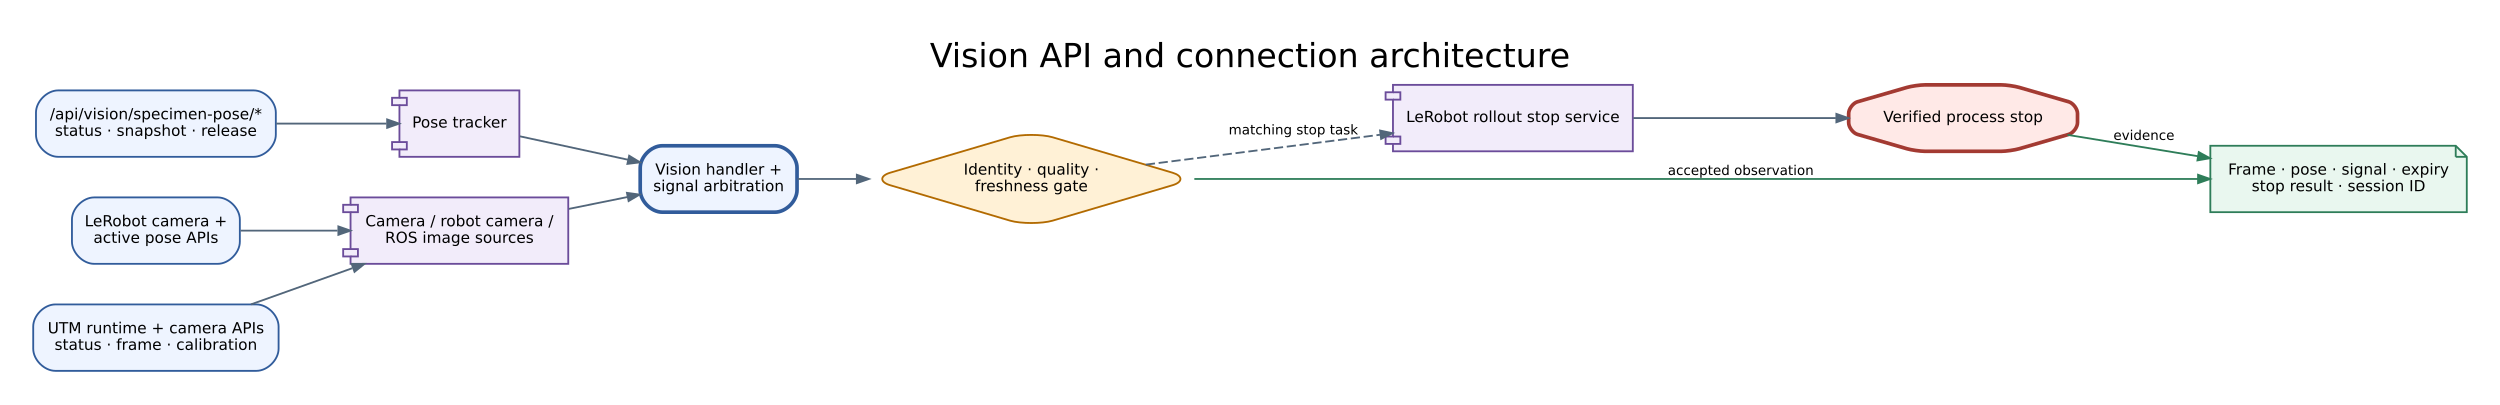
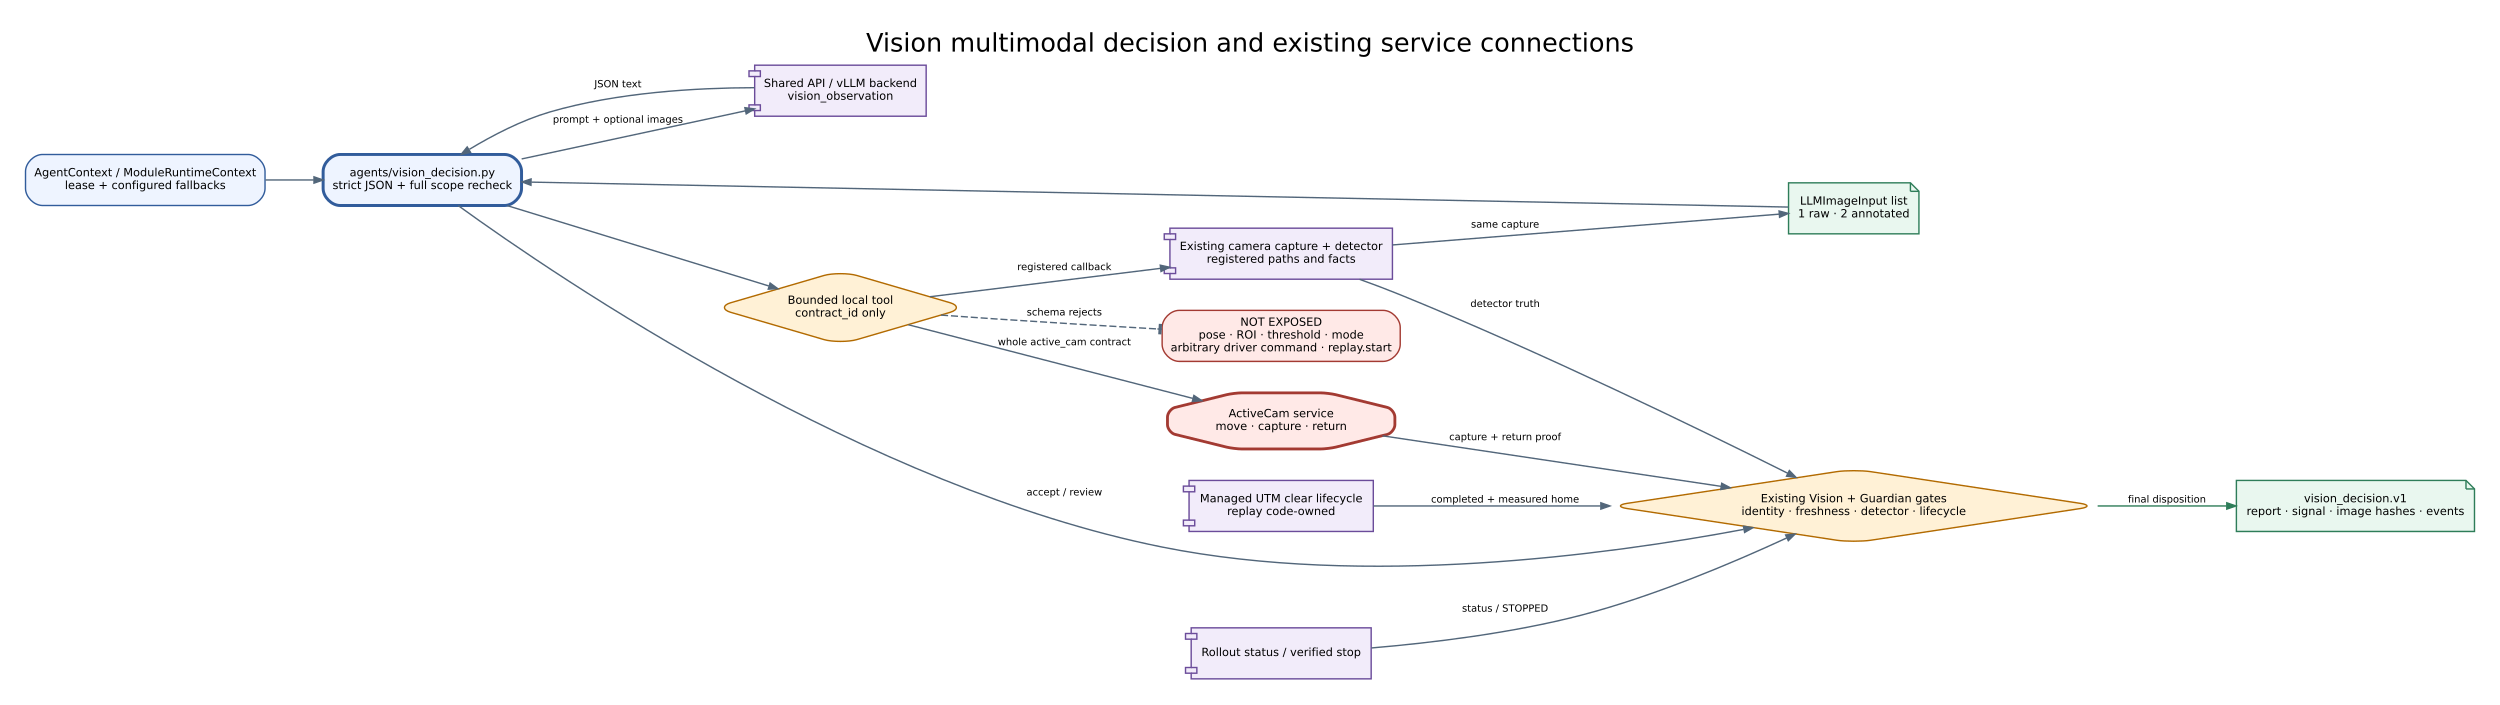
- <svg xmlns="http://www.w3.org/2000/svg" width="1355pt" height="219pt" viewBox="0.00 0.00 1355.02 219.00">
-   <g id="graph0" class="graph" transform="scale(1 1) rotate(0) translate(18 201)">
-     <text text-anchor="middle" x="659.51" y="-164.6" font-family="DejaVu Sans" font-size="18.00">Vision API and connection architecture</text>
+ <svg xmlns="http://www.w3.org/2000/svg" width="1764pt" height="497pt" viewBox="0.00 0.00 1764.00 497.00">
+   <g id="graph0" class="graph" transform="scale(1 1) rotate(0) translate(18 479)">
+     <text text-anchor="middle" x="864" y="-442.6" font-family="DejaVu Sans" font-size="18.00">Vision multimodal decision and existing service connections</text>
    <g id="node1" class="node">
-       <path fill="#eef4ff" stroke="#315c9b" d="M119.5,-152C119.5,-152 13.5,-152 13.5,-152 7.5,-152 1.5,-146 1.5,-140 1.5,-140 1.5,-128 1.5,-128 1.5,-122 7.5,-116 13.5,-116 13.5,-116 119.5,-116 119.5,-116 125.5,-116 131.5,-122 131.5,-128 131.5,-128 131.5,-140 131.5,-140 131.5,-146 125.5,-152 119.5,-152" />
-       <text text-anchor="middle" x="66.5" y="-136.36" font-family="DejaVu Sans" font-size="8.30">/api/vision/specimen-pose/*</text>
-       <text text-anchor="middle" x="66.5" y="-127.36" font-family="DejaVu Sans" font-size="8.30">status · snapshot · release</text>
+       <path fill="#eef4ff" stroke="#315c9b" d="M157,-370C157,-370 12,-370 12,-370 6,-370 0,-364 0,-358 0,-358 0,-346 0,-346 0,-340 6,-334 12,-334 12,-334 157,-334 157,-334 163,-334 169,-340 169,-346 169,-346 169,-358 169,-358 169,-364 163,-370 157,-370" />
+       <text text-anchor="middle" x="84.5" y="-354.6" font-family="DejaVu Sans" font-size="8.00">AgentContext / ModuleRuntimeContext</text>
+       <text text-anchor="middle" x="84.5" y="-345.6" font-family="DejaVu Sans" font-size="8.00">lease + configured fallbacks</text>
+     </g>
+     <g id="node2" class="node">
+       <path fill="#eef4ff" stroke="#315c9b" stroke-width="2.1" d="M338,-370C338,-370 222,-370 222,-370 216,-370 210,-364 210,-358 210,-358 210,-346 210,-346 210,-340 216,-334 222,-334 222,-334 338,-334 338,-334 344,-334 350,-340 350,-346 350,-346 350,-358 350,-358 350,-364 344,-370 338,-370" />
+       <text text-anchor="middle" x="280" y="-354.6" font-family="DejaVu Sans" font-size="8.00">agents/vision_decision.py</text>
+       <text text-anchor="middle" x="280" y="-345.6" font-family="DejaVu Sans" font-size="8.00">strict JSON + full scope recheck</text>
+     </g>
+     <g id="edge1" class="edge">
+       <path fill="none" stroke="#52667a" d="M169.25,-352C180.6,-352 192.2,-352 203.4,-352" />
+       <polygon fill="#52667a" stroke="#52667a" points="203.55,-354.24 209.95,-352 203.55,-349.76 203.55,-354.24" />
    </g>
    <g id="node4" class="node">
-       <polygon fill="#f2ecfa" stroke="#6b4c9a" points="263.5,-152 198.5,-152 198.5,-148 194.5,-148 194.5,-144 198.5,-144 198.5,-124 194.5,-124 194.5,-120 198.5,-120 198.5,-116 263.5,-116 263.5,-152" />
-       <polyline fill="none" stroke="#6b4c9a" points="198.5,-148 202.5,-148 202.5,-144 198.5,-144 " />
-       <polyline fill="none" stroke="#6b4c9a" points="198.5,-124 202.5,-124 202.5,-120 198.5,-120 " />
-       <text text-anchor="middle" x="231" y="-131.86" font-family="DejaVu Sans" font-size="8.30">Pose tracker</text>
+       <polygon fill="#f2ecfa" stroke="#6b4c9a" points="635.5,-433 514.5,-433 514.5,-429 510.5,-429 510.5,-425 514.5,-425 514.5,-405 510.5,-405 510.5,-401 514.5,-401 514.5,-397 635.5,-397 635.5,-433" />
+       <polyline fill="none" stroke="#6b4c9a" points="514.5,-429 518.5,-429 518.5,-425 514.5,-425 " />
+       <polyline fill="none" stroke="#6b4c9a" points="514.5,-405 518.5,-405 518.5,-401 514.5,-401 " />
+       <text text-anchor="middle" x="575" y="-417.6" font-family="DejaVu Sans" font-size="8.00">Shared API / vLLM backend</text>
+       <text text-anchor="middle" x="575" y="-408.6" font-family="DejaVu Sans" font-size="8.00">vision_observation</text>
    </g>
-     <g id="edge1" class="edge">
-       <path fill="none" stroke="#52667a" d="M131.72,-134C151.93,-134 173.61,-134 191.45,-134" />
-       <polygon fill="#52667a" stroke="#52667a" points="191.84,-136.28 198.34,-134 191.84,-131.73 191.84,-136.28" />
-     </g>
-     <g id="node2" class="node">
-       <path fill="#eef4ff" stroke="#315c9b" d="M100,-94C100,-94 33,-94 33,-94 27,-94 21,-88 21,-82 21,-82 21,-70 21,-70 21,-64 27,-58 33,-58 33,-58 100,-58 100,-58 106,-58 112,-64 112,-70 112,-70 112,-82 112,-82 112,-88 106,-94 100,-94" />
-       <text text-anchor="middle" x="66.5" y="-78.36" font-family="DejaVu Sans" font-size="8.30">LeRobot camera +</text>
-       <text text-anchor="middle" x="66.5" y="-69.36" font-family="DejaVu Sans" font-size="8.30">active pose APIs</text>
+     <g id="edge4" class="edge">
+       <path fill="none" stroke="#52667a" d="M350.07,-366.85C397.73,-377.1 460.75,-390.65 507.79,-400.76" />
+       <polygon fill="#52667a" stroke="#52667a" points="507.59,-403.01 514.32,-402.17 508.53,-398.63 507.59,-403.01" />
+       <text text-anchor="middle" x="418" y="-392.4" font-family="DejaVu Sans" font-size="7.00">prompt + optional images</text>
    </g>
    <g id="node5" class="node">
-       <polygon fill="#f2ecfa" stroke="#6b4c9a" points="290,-94 172,-94 172,-90 168,-90 168,-86 172,-86 172,-66 168,-66 168,-62 172,-62 172,-58 290,-58 290,-94" />
-       <polyline fill="none" stroke="#6b4c9a" points="172,-90 176,-90 176,-86 172,-86 " />
-       <polyline fill="none" stroke="#6b4c9a" points="172,-66 176,-66 176,-62 172,-62 " />
-       <text text-anchor="middle" x="231" y="-78.36" font-family="DejaVu Sans" font-size="8.30">Camera / robot camera /</text>
-       <text text-anchor="middle" x="231" y="-69.36" font-family="DejaVu Sans" font-size="8.30">ROS image sources</text>
+       <path fill="#fff1d6" stroke="#b26a00" d="M563.48,-284.64C563.48,-284.64 497.52,-265.36 497.52,-265.36 491.76,-263.68 491.76,-260.32 497.52,-258.64 497.52,-258.64 563.48,-239.36 563.48,-239.36 569.24,-237.68 580.76,-237.68 586.52,-239.36 586.52,-239.36 652.48,-258.64 652.48,-258.64 658.24,-260.32 658.24,-263.68 652.48,-265.36 652.48,-265.36 586.52,-284.64 586.52,-284.64 580.76,-286.32 569.24,-286.32 563.48,-284.64" />
+       <text text-anchor="middle" x="575" y="-264.6" font-family="DejaVu Sans" font-size="8.00">Bounded local tool</text>
+       <text text-anchor="middle" x="575" y="-255.6" font-family="DejaVu Sans" font-size="8.00">contract_id only</text>
+     </g>
+     <g id="edge6" class="edge">
+       <path fill="none" stroke="#52667a" d="M339.94,-333.9C394.11,-317.26 473.5,-292.87 524.47,-277.21" />
+       <polygon fill="#52667a" stroke="#52667a" points="525.39,-279.28 530.85,-275.26 524.07,-274.99 525.39,-279.28" />
+     </g>
+     <g id="node10" class="node">
+       <path fill="#fff1d6" stroke="#b26a00" d="M1278.13,-146.21C1278.13,-146.21 1129.87,-123.79 1129.87,-123.79 1123.93,-122.9 1123.93,-121.1 1129.87,-120.21 1129.87,-120.21 1278.13,-97.79 1278.13,-97.79 1284.07,-96.9 1295.93,-96.9 1301.87,-97.79 1301.87,-97.79 1450.13,-120.21 1450.13,-120.21 1456.07,-121.1 1456.07,-122.9 1450.13,-123.79 1450.13,-123.79 1301.87,-146.21 1301.87,-146.21 1295.93,-147.1 1284.07,-147.1 1278.13,-146.21" />
+       <text text-anchor="middle" x="1290" y="-124.6" font-family="DejaVu Sans" font-size="8.00">Existing Vision + Guardian gates</text>
+       <text text-anchor="middle" x="1290" y="-115.6" font-family="DejaVu Sans" font-size="8.00">identity · freshness · detector · lifecycle</text>
+     </g>
+     <g id="edge13" class="edge">
+       <path fill="none" stroke="#52667a" d="M305.27,-333.96C376.67,-282.27 594.01,-134.69 802,-93 944.88,-64.36 1115.67,-87.31 1212.33,-105.45" />
+       <polygon fill="#52667a" stroke="#52667a" points="1212.16,-107.7 1218.87,-106.69 1213,-103.3 1212.16,-107.7" />
+       <text text-anchor="middle" x="733" y="-129.4" font-family="DejaVu Sans" font-size="7.00">accept / review</text>
+     </g>
+     <g id="node3" class="node">
+       <polygon fill="#e9f7ef" stroke="#2e7d59" points="1330,-350 1244,-350 1244,-314 1336,-314 1336,-344 1330,-350" />
+       <polyline fill="none" stroke="#2e7d59" points="1330,-350 1330,-344 " />
+       <polyline fill="none" stroke="#2e7d59" points="1336,-344 1330,-344 " />
+       <text text-anchor="middle" x="1290" y="-334.6" font-family="DejaVu Sans" font-size="8.00">LLMImageInput list</text>
+       <text text-anchor="middle" x="1290" y="-325.6" font-family="DejaVu Sans" font-size="8.00">1 raw · 2 annotated</text>
    </g>
    <g id="edge3" class="edge">
-       <path fill="none" stroke="#52667a" d="M112.33,-76C128.59,-76 147.3,-76 164.94,-76" />
-       <polygon fill="#52667a" stroke="#52667a" points="165.4,-78.28 171.9,-76 165.4,-73.73 165.4,-78.28" />
+       <path fill="none" stroke="#52667a" d="M1244,-332.89C1086.01,-336.03 555.54,-346.55 356.92,-350.49" />
+       <polygon fill="#52667a" stroke="#52667a" points="356.64,-348.26 350.28,-350.63 356.73,-352.74 356.64,-348.26" />
    </g>
-     <g id="node3" class="node">
-       <path fill="#eef4ff" stroke="#315c9b" d="M121,-36C121,-36 12,-36 12,-36 6,-36 0,-30 0,-24 0,-24 0,-12 0,-12 0,-6 6,0 12,0 12,0 121,0 121,0 127,0 133,-6 133,-12 133,-12 133,-24 133,-24 133,-30 127,-36 121,-36" />
-       <text text-anchor="middle" x="66.5" y="-20.36" font-family="DejaVu Sans" font-size="8.30">UTM runtime + camera APIs</text>
-       <text text-anchor="middle" x="66.5" y="-11.36" font-family="DejaVu Sans" font-size="8.30">status · frame · calibration</text>
-     </g>
-     <g id="edge4" class="edge">
-       <path fill="none" stroke="#52667a" d="M118.03,-36.03C135.45,-42.25 155.09,-49.26 172.99,-55.65" />
-       <polygon fill="#52667a" stroke="#52667a" points="172.62,-57.94 179.51,-57.98 174.15,-53.65 172.62,-57.94" />
+     <g id="edge5" class="edge">
+       <path fill="none" stroke="#52667a" d="M514.36,-417.13C473.05,-417.04 417.21,-413.78 370,-400 350.04,-394.17 329.49,-383.46 313.18,-373.63" />
+       <polygon fill="#52667a" stroke="#52667a" points="314,-371.51 307.37,-370.06 311.65,-375.32 314,-371.51" />
+       <text text-anchor="middle" x="418" y="-417.4" font-family="DejaVu Sans" font-size="7.00">JSON text</text>
    </g>
    <g id="node6" class="node">
-       <path fill="#eef4ff" stroke="#315c9b" stroke-width="2" d="M402,-122C402,-122 341,-122 341,-122 335,-122 329,-116 329,-110 329,-110 329,-98 329,-98 329,-92 335,-86 341,-86 341,-86 402,-86 402,-86 408,-86 414,-92 414,-98 414,-98 414,-110 414,-110 414,-116 408,-122 402,-122" />
-       <text text-anchor="middle" x="371.5" y="-106.36" font-family="DejaVu Sans" font-size="8.30">Vision handler +</text>
-       <text text-anchor="middle" x="371.5" y="-97.36" font-family="DejaVu Sans" font-size="8.30">signal arbitration</text>
+       <polygon fill="#f2ecfa" stroke="#6b4c9a" points="964.5,-318 807.5,-318 807.5,-314 803.5,-314 803.5,-310 807.5,-310 807.5,-290 803.5,-290 803.5,-286 807.5,-286 807.5,-282 964.5,-282 964.5,-318" />
+       <polyline fill="none" stroke="#6b4c9a" points="807.5,-314 811.5,-314 811.5,-310 807.5,-310 " />
+       <polyline fill="none" stroke="#6b4c9a" points="807.5,-290 811.5,-290 811.5,-286 807.5,-286 " />
+       <text text-anchor="middle" x="886" y="-302.6" font-family="DejaVu Sans" font-size="8.00">Existing camera capture + detector</text>
+       <text text-anchor="middle" x="886" y="-293.6" font-family="DejaVu Sans" font-size="8.00">registered paths and facts</text>
+     </g>
+     <g id="edge7" class="edge">
+       <path fill="none" stroke="#52667a" d="M638.16,-269.64C684.89,-275.39 749.42,-283.33 800.79,-289.64" />
+       <polygon fill="#52667a" stroke="#52667a" points="800.68,-291.89 807.3,-290.44 801.22,-287.44 800.68,-291.89" />
+       <text text-anchor="middle" x="733" y="-288.4" font-family="DejaVu Sans" font-size="7.00">registered callback</text>
+     </g>
+     <g id="node7" class="node">
+       <path fill="#ffe9e7" stroke="#a33a32" stroke-width="2" d="M966.23,-179.27C966.23,-179.27 966.23,-184.73 966.23,-184.73 966.23,-187.47 963.57,-190.86 960.92,-191.51 960.92,-191.51 924.54,-200.49 924.54,-200.49 921.89,-201.14 916.5,-201.8 913.76,-201.8 913.76,-201.8 858.24,-201.8 858.24,-201.8 855.5,-201.8 850.11,-201.14 847.46,-200.49 847.46,-200.49 811.08,-191.51 811.08,-191.51 808.43,-190.86 805.77,-187.47 805.77,-184.73 805.77,-184.73 805.77,-179.27 805.77,-179.27 805.77,-176.53 808.43,-173.14 811.08,-172.49 811.08,-172.49 847.46,-163.51 847.46,-163.51 850.11,-162.86 855.5,-162.2 858.24,-162.2 858.24,-162.2 913.76,-162.2 913.76,-162.2 916.5,-162.2 921.89,-162.86 924.54,-163.51 924.54,-163.51 960.92,-172.49 960.92,-172.49 963.57,-173.14 966.23,-176.53 966.23,-179.27" />
+       <text text-anchor="middle" x="886" y="-184.6" font-family="DejaVu Sans" font-size="8.00">ActiveCam service</text>
+       <text text-anchor="middle" x="886" y="-175.6" font-family="DejaVu Sans" font-size="8.00">move · capture · return</text>
+     </g>
+     <g id="edge8" class="edge">
+       <path fill="none" stroke="#52667a" d="M622.93,-249.85C676.6,-235.95 764.66,-213.15 823.71,-197.87" />
+       <polygon fill="#52667a" stroke="#52667a" points="824.42,-200 830.05,-196.23 823.29,-195.66 824.42,-200" />
+       <text text-anchor="middle" x="733" y="-235.4" font-family="DejaVu Sans" font-size="7.00">whole active_cam contract</text>
+     </g>
+     <g id="node12" class="node">
+       <path fill="#ffe9e7" stroke="#a33a32" d="M958,-260C958,-260 814,-260 814,-260 808,-260 802,-254 802,-248 802,-248 802,-236 802,-236 802,-230 808,-224 814,-224 814,-224 958,-224 958,-224 964,-224 970,-230 970,-236 970,-236 970,-248 970,-248 970,-254 964,-260 958,-260" />
+       <text text-anchor="middle" x="886" y="-249.1" font-family="DejaVu Sans" font-size="8.00">NOT EXPOSED</text>
+       <text text-anchor="middle" x="886" y="-240.1" font-family="DejaVu Sans" font-size="8.00">pose · ROI · threshold · mode</text>
+       <text text-anchor="middle" x="886" y="-231.1" font-family="DejaVu Sans" font-size="8.00">arbitrary driver command · replay.start</text>
+     </g>
+     <g id="edge15" class="edge">
+       <path fill="none" stroke="#52667a" stroke-dasharray="5,2" d="M646,-256.67C658.64,-255.75 671.71,-254.82 684,-254 721.51,-251.49 762.97,-248.97 798.45,-246.9" />
+       <polygon fill="#52667a" stroke="#52667a" points="801.03,-243.54 801.41,-249.93 800.13,-250 799.76,-243.61 801.03,-243.54" />
+       <polyline fill="none" stroke="#52667a" points="801.86,-246.7 798.66,-246.88 " />
+       <text text-anchor="middle" x="733" y="-256.4" font-family="DejaVu Sans" font-size="7.00">schema rejects</text>
    </g>
    <g id="edge2" class="edge">
-       <path fill="none" stroke="#52667a" d="M263.77,-127.12C281.14,-123.36 303,-118.62 322.41,-114.42" />
-       <polygon fill="#52667a" stroke="#52667a" points="323.02,-116.61 328.89,-113.01 322.05,-112.17 323.02,-116.61" />
+       <path fill="none" stroke="#52667a" d="M964.51,-306.17C1044.85,-312.57 1168.18,-322.38 1237.35,-327.89" />
+       <polygon fill="#52667a" stroke="#52667a" points="1237.32,-330.13 1243.87,-328.41 1237.67,-325.67 1237.32,-330.13" />
+       <text text-anchor="middle" x="1044" y="-318.4" font-family="DejaVu Sans" font-size="7.00">same capture</text>
    </g>
-     <g id="edge5" class="edge">
-       <path fill="none" stroke="#52667a" d="M290.34,-87.79C300.89,-89.93 311.79,-92.13 322.02,-94.2" />
-       <polygon fill="#52667a" stroke="#52667a" points="321.81,-96.48 328.64,-95.54 322.72,-92.02 321.81,-96.48" />
+     <g id="edge11" class="edge">
+       <path fill="none" stroke="#52667a" d="M941.32,-281.91C950.94,-278.45 960.81,-274.74 970,-271 1069.27,-230.59 1182.21,-175.64 1243.52,-145.02" />
+       <polygon fill="#52667a" stroke="#52667a" points="1244.57,-147 1249.29,-142.13 1242.56,-142.99 1244.57,-147" />
+       <text text-anchor="middle" x="1044" y="-262.4" font-family="DejaVu Sans" font-size="7.00">detector truth</text>
    </g>
-     <g id="node7" class="node">
-       <path fill="#fff1d6" stroke="#b26a00" d="M529.49,-126.6C529.49,-126.6 464.51,-107.4 464.51,-107.4 458.75,-105.7 458.75,-102.3 464.51,-100.6 464.51,-100.6 529.49,-81.4 529.49,-81.4 535.25,-79.7 546.75,-79.7 552.51,-81.4 552.51,-81.4 617.49,-100.6 617.49,-100.6 623.25,-102.3 623.25,-105.7 617.49,-107.4 617.49,-107.4 552.51,-126.6 552.51,-126.6 546.75,-128.3 535.25,-128.3 529.49,-126.6" />
-       <text text-anchor="middle" x="541" y="-106.36" font-family="DejaVu Sans" font-size="8.30">Identity · quality ·</text>
-       <text text-anchor="middle" x="541" y="-97.36" font-family="DejaVu Sans" font-size="8.30">freshness gate</text>
-     </g>
-     <g id="edge6" class="edge">
-       <path fill="none" stroke="#52667a" d="M414.34,-104C424.22,-104 435.15,-104 446.32,-104" />
-       <polygon fill="#52667a" stroke="#52667a" points="446.42,-106.28 452.92,-104 446.42,-101.73 446.42,-106.28" />
+     <g id="edge12" class="edge">
+       <path fill="none" stroke="#52667a" d="M957.48,-171.48C1023.82,-161.58 1123.58,-146.69 1196.33,-135.83" />
+       <polygon fill="#52667a" stroke="#52667a" points="1196.85,-138.02 1202.85,-134.86 1196.19,-133.59 1196.85,-138.02" />
+       <text text-anchor="middle" x="1044" y="-168.4" font-family="DejaVu Sans" font-size="7.00">capture + return proof</text>
    </g>
    <g id="node8" class="node">
-       <polygon fill="#f2ecfa" stroke="#6b4c9a" points="867,-155 737,-155 737,-151 733,-151 733,-147 737,-147 737,-127 733,-127 733,-123 737,-123 737,-119 867,-119 867,-155" />
-       <polyline fill="none" stroke="#6b4c9a" points="737,-151 741,-151 741,-147 737,-147 " />
-       <polyline fill="none" stroke="#6b4c9a" points="737,-127 741,-127 741,-123 737,-123 " />
-       <text text-anchor="middle" x="802" y="-134.86" font-family="DejaVu Sans" font-size="8.30">LeRobot rollout stop service</text>
+       <polygon fill="#f2ecfa" stroke="#6b4c9a" points="949.5,-36 822.5,-36 822.5,-32 818.5,-32 818.5,-28 822.5,-28 822.5,-8 818.5,-8 818.5,-4 822.5,-4 822.5,0 949.5,0 949.5,-36" />
+       <polyline fill="none" stroke="#6b4c9a" points="822.5,-32 826.5,-32 826.5,-28 822.5,-28 " />
+       <polyline fill="none" stroke="#6b4c9a" points="822.5,-8 826.5,-8 826.5,-4 822.5,-4 " />
+       <text text-anchor="middle" x="886" y="-16.1" font-family="DejaVu Sans" font-size="8.00">Rollout status / verified stop</text>
    </g>
-     <g id="edge8" class="edge">
-       <path fill="none" stroke="#52667a" stroke-dasharray="5,2" d="M603.05,-111.78C641.08,-116.62 690.16,-122.88 729.94,-127.95" />
-       <polygon fill="#52667a" stroke="#52667a" points="730.01,-130.25 736.74,-128.81 730.58,-125.73 730.01,-130.25" />
-       <text text-anchor="middle" x="683" y="-128.16" font-family="DejaVu Sans" font-size="7.30">matching stop task</text>
-     </g>
-     <g id="node10" class="node">
-       <polygon fill="#e9f7ef" stroke="#2e7d59" points="1313.02,-122 1180.02,-122 1180.02,-86 1319.02,-86 1319.02,-116 1313.02,-122" />
-       <polyline fill="none" stroke="#2e7d59" points="1313.02,-122 1313.02,-116 " />
-       <polyline fill="none" stroke="#2e7d59" points="1319.02,-116 1313.02,-116 " />
-       <text text-anchor="middle" x="1249.52" y="-106.36" font-family="DejaVu Sans" font-size="8.30">Frame · pose · signal · expiry</text>
-       <text text-anchor="middle" x="1249.52" y="-97.36" font-family="DejaVu Sans" font-size="8.30">stop result · session ID</text>
-     </g>
-     <g id="edge7" class="edge">
-       <path fill="none" stroke="#2e7d59" d="M629.34,-104C769.31,-104 1041.46,-104 1173.31,-104" />
-       <polygon fill="#2e7d59" stroke="#2e7d59" points="1173.37,-106.28 1179.87,-104 1173.37,-101.73 1173.37,-106.28" />
-       <text text-anchor="middle" x="925.5" y="-106.16" font-family="DejaVu Sans" font-size="7.30">accepted observation</text>
+     <g id="edge9" class="edge">
+       <path fill="none" stroke="#52667a" d="M949.66,-21.8C992.06,-25.39 1049.04,-32.23 1098,-45 1149.06,-58.32 1204.74,-81.88 1242.73,-99.44" />
+       <polygon fill="#52667a" stroke="#52667a" points="1241.93,-101.54 1248.67,-102.21 1243.82,-97.48 1241.93,-101.54" />
+       <text text-anchor="middle" x="1044" y="-47.4" font-family="DejaVu Sans" font-size="7.00">status / STOPPED</text>
    </g>
    <g id="node9" class="node">
-       <path fill="#ffe9e7" stroke="#a33a32" stroke-width="2" d="M1108.03,-134.51C1108.03,-134.51 1108.03,-139.49 1108.03,-139.49 1108.03,-141.97 1105.64,-145.15 1103.26,-145.84 1103.26,-145.84 1076.47,-153.61 1076.47,-153.61 1074.09,-154.31 1069.21,-155 1066.73,-155 1066.73,-155 1025.29,-155 1025.29,-155 1022.81,-155 1017.93,-154.31 1015.55,-153.61 1015.55,-153.61 988.76,-145.84 988.76,-145.84 986.38,-145.15 983.99,-141.97 983.99,-139.49 983.99,-139.49 983.99,-134.51 983.99,-134.51 983.99,-132.03 986.38,-128.85 988.76,-128.16 988.76,-128.16 1015.55,-120.39 1015.55,-120.39 1017.93,-119.69 1022.81,-119 1025.29,-119 1025.29,-119 1066.73,-119 1066.73,-119 1069.21,-119 1074.09,-119.69 1076.47,-120.39 1076.47,-120.39 1103.26,-128.16 1103.26,-128.16 1105.64,-128.85 1108.03,-132.03 1108.03,-134.51" />
-       <text text-anchor="middle" x="1046.01" y="-134.86" font-family="DejaVu Sans" font-size="8.30">Verified process stop</text>
-     </g>
-     <g id="edge9" class="edge">
-       <path fill="none" stroke="#52667a" d="M867.22,-137C901.09,-137 942.64,-137 977.05,-137" />
-       <polygon fill="#52667a" stroke="#52667a" points="977.33,-139.28 983.83,-137 977.33,-134.73 977.33,-139.28" />
+       <polygon fill="#f2ecfa" stroke="#6b4c9a" points="951,-140 821,-140 821,-136 817,-136 817,-132 821,-132 821,-112 817,-112 817,-108 821,-108 821,-104 951,-104 951,-140" />
+       <polyline fill="none" stroke="#6b4c9a" points="821,-136 825,-136 825,-132 821,-132 " />
+       <polyline fill="none" stroke="#6b4c9a" points="821,-112 825,-112 825,-108 821,-108 " />
+       <text text-anchor="middle" x="886" y="-124.6" font-family="DejaVu Sans" font-size="8.00">Managed UTM clear lifecycle</text>
+       <text text-anchor="middle" x="886" y="-115.6" font-family="DejaVu Sans" font-size="8.00">replay code-owned</text>
    </g>
    <g id="edge10" class="edge">
-       <path fill="none" stroke="#2e7d59" d="M1102.61,-127.9C1124.44,-124.32 1149.83,-120.16 1173.26,-116.33" />
-       <polygon fill="#2e7d59" stroke="#2e7d59" points="1173.76,-118.55 1179.81,-115.25 1173.03,-114.06 1173.76,-118.55" />
-       <text text-anchor="middle" x="1144.02" y="-125.16" font-family="DejaVu Sans" font-size="7.30">evidence</text>
+       <path fill="none" stroke="#52667a" d="M951.14,-122C994.58,-122 1054.25,-122 1111.37,-122" />
+       <polygon fill="#52667a" stroke="#52667a" points="1111.57,-124.24 1117.97,-122 1111.57,-119.76 1111.57,-124.24" />
+       <text text-anchor="middle" x="1044" y="-124.4" font-family="DejaVu Sans" font-size="7.00">completed + measured home</text>
+     </g>
+     <g id="node11" class="node">
+       <polygon fill="#e9f7ef" stroke="#2e7d59" points="1722,-140 1560,-140 1560,-104 1728,-104 1728,-134 1722,-140" />
+       <polyline fill="none" stroke="#2e7d59" points="1722,-140 1722,-134 " />
+       <polyline fill="none" stroke="#2e7d59" points="1728,-134 1722,-134 " />
+       <text text-anchor="middle" x="1644" y="-124.6" font-family="DejaVu Sans" font-size="8.00">vision_decision.v1</text>
+       <text text-anchor="middle" x="1644" y="-115.6" font-family="DejaVu Sans" font-size="8.00">report · signal · image hashes · events</text>
+     </g>
+     <g id="edge14" class="edge">
+       <path fill="none" stroke="#2e7d59" d="M1462.1,-122C1493.53,-122 1525.17,-122 1553.01,-122" />
+       <polygon fill="#2e7d59" stroke="#2e7d59" points="1553.23,-124.24 1559.63,-122 1553.23,-119.76 1553.23,-124.24" />
+       <text text-anchor="middle" x="1511" y="-124.4" font-family="DejaVu Sans" font-size="7.00">final disposition</text>
    </g>
  </g>
</svg>
